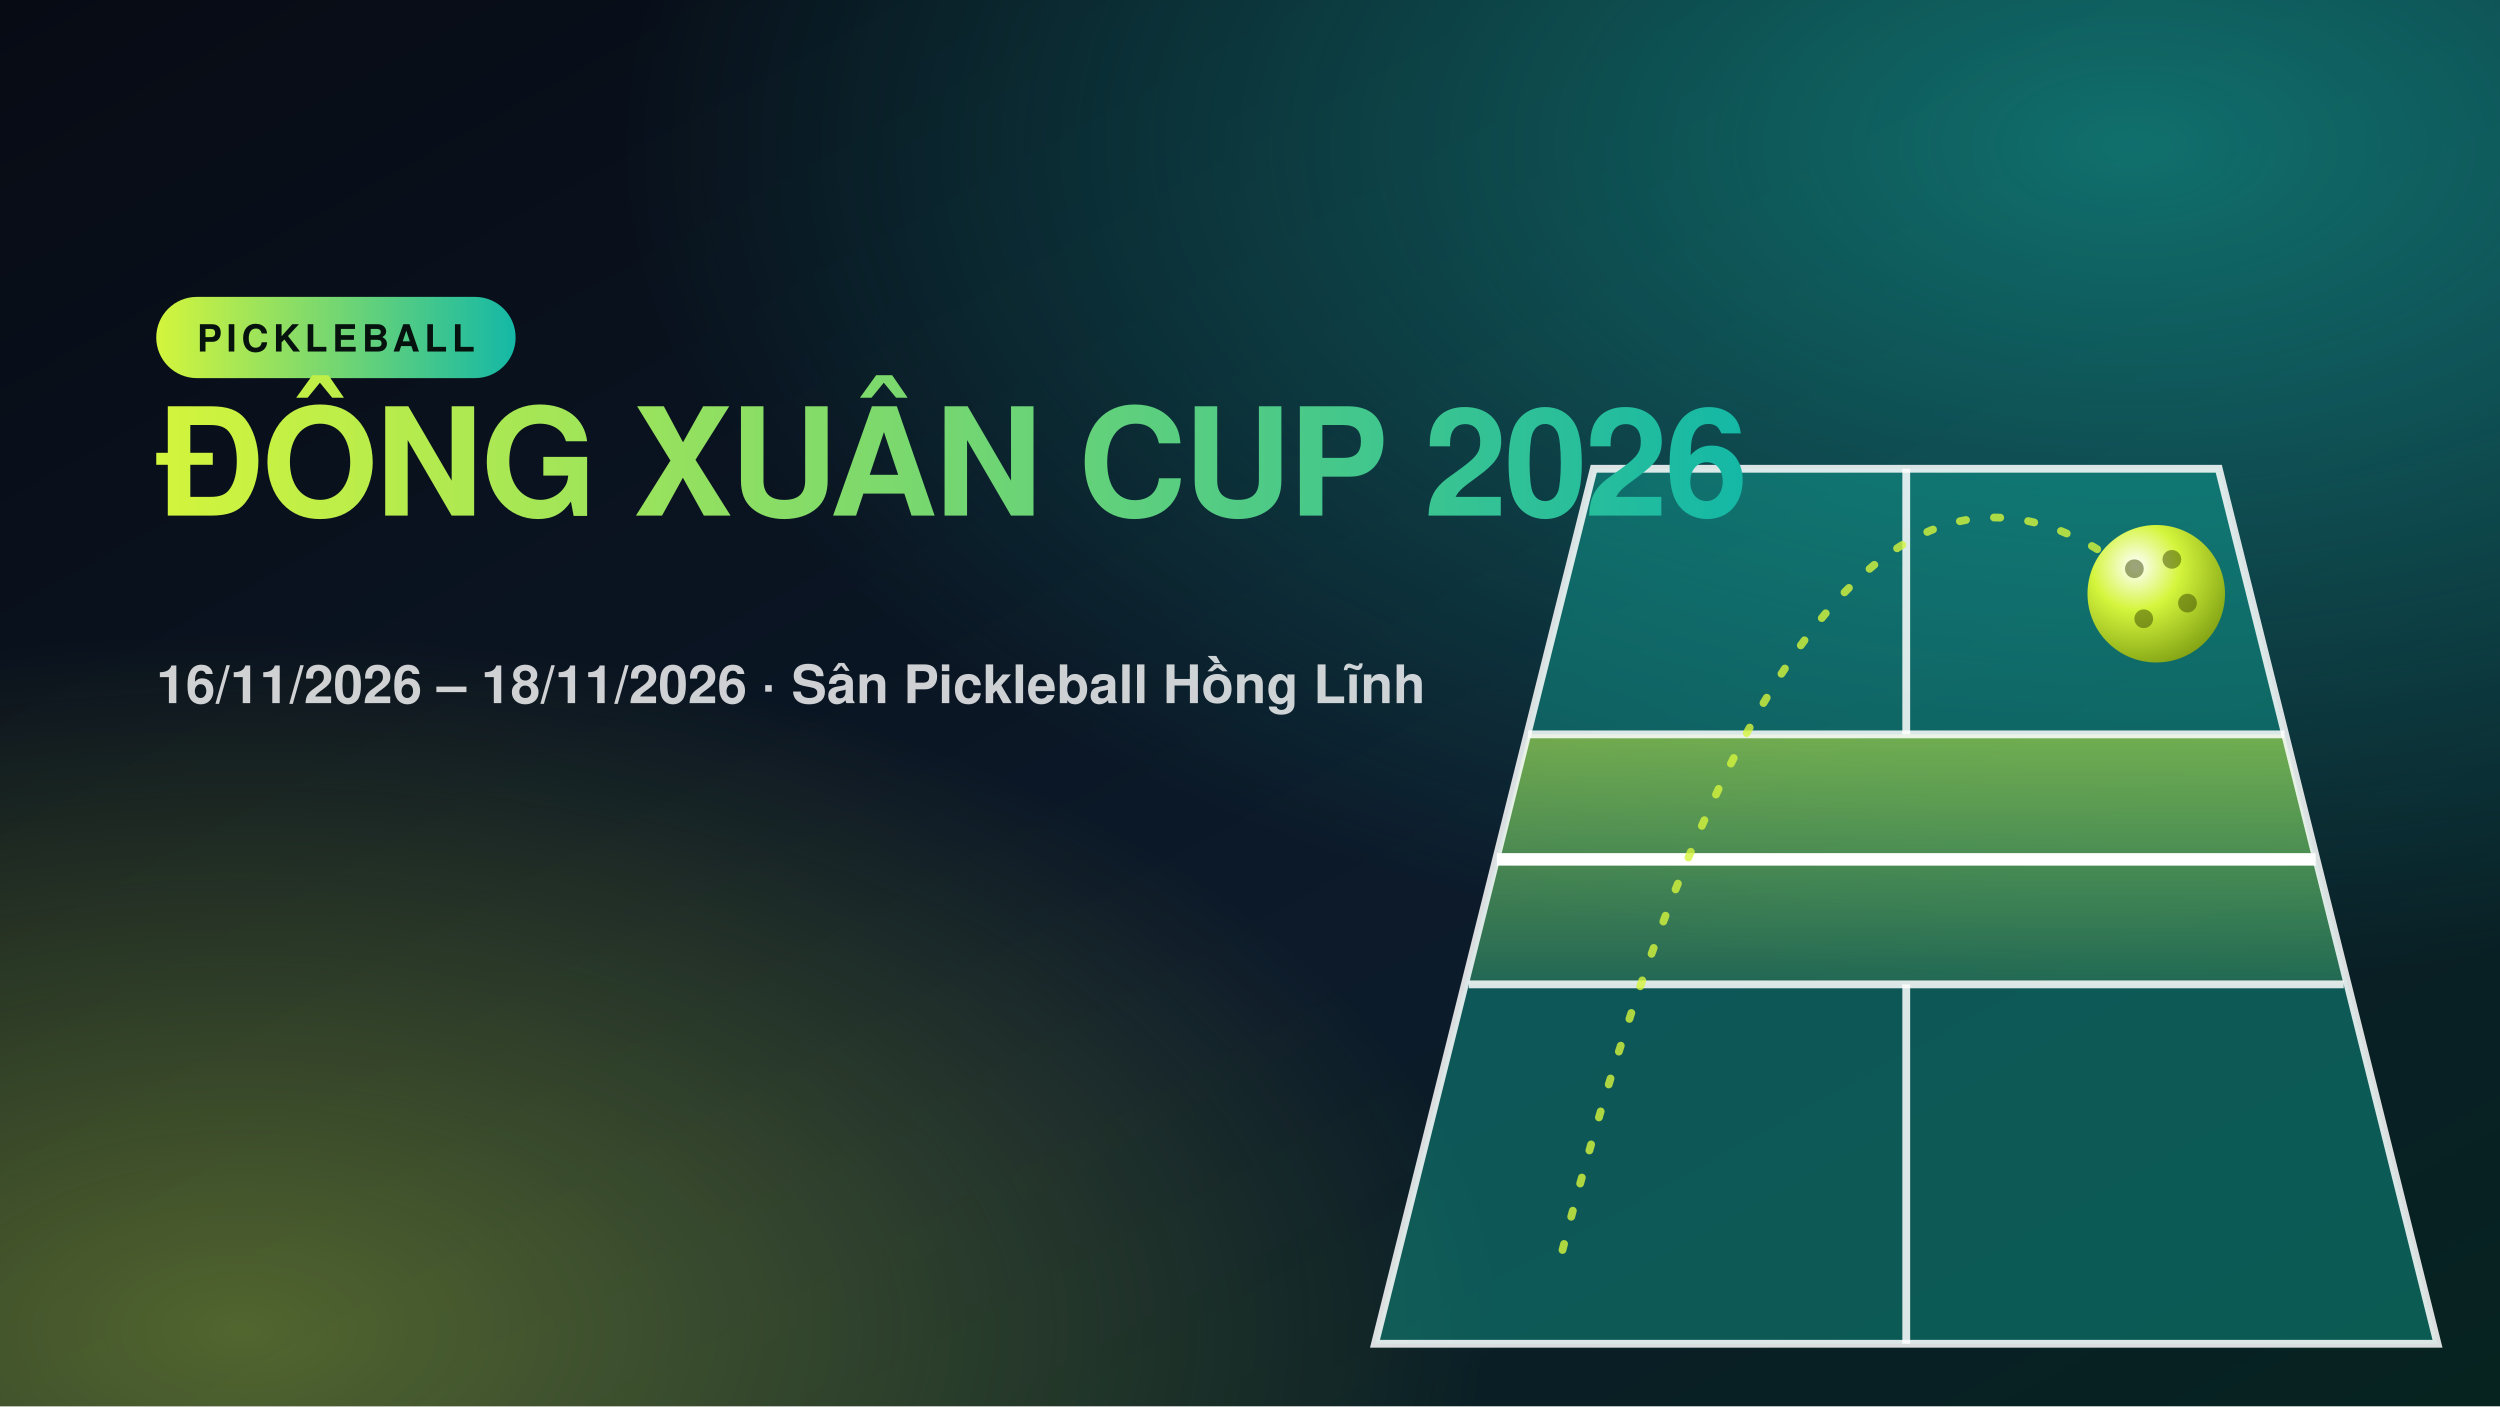
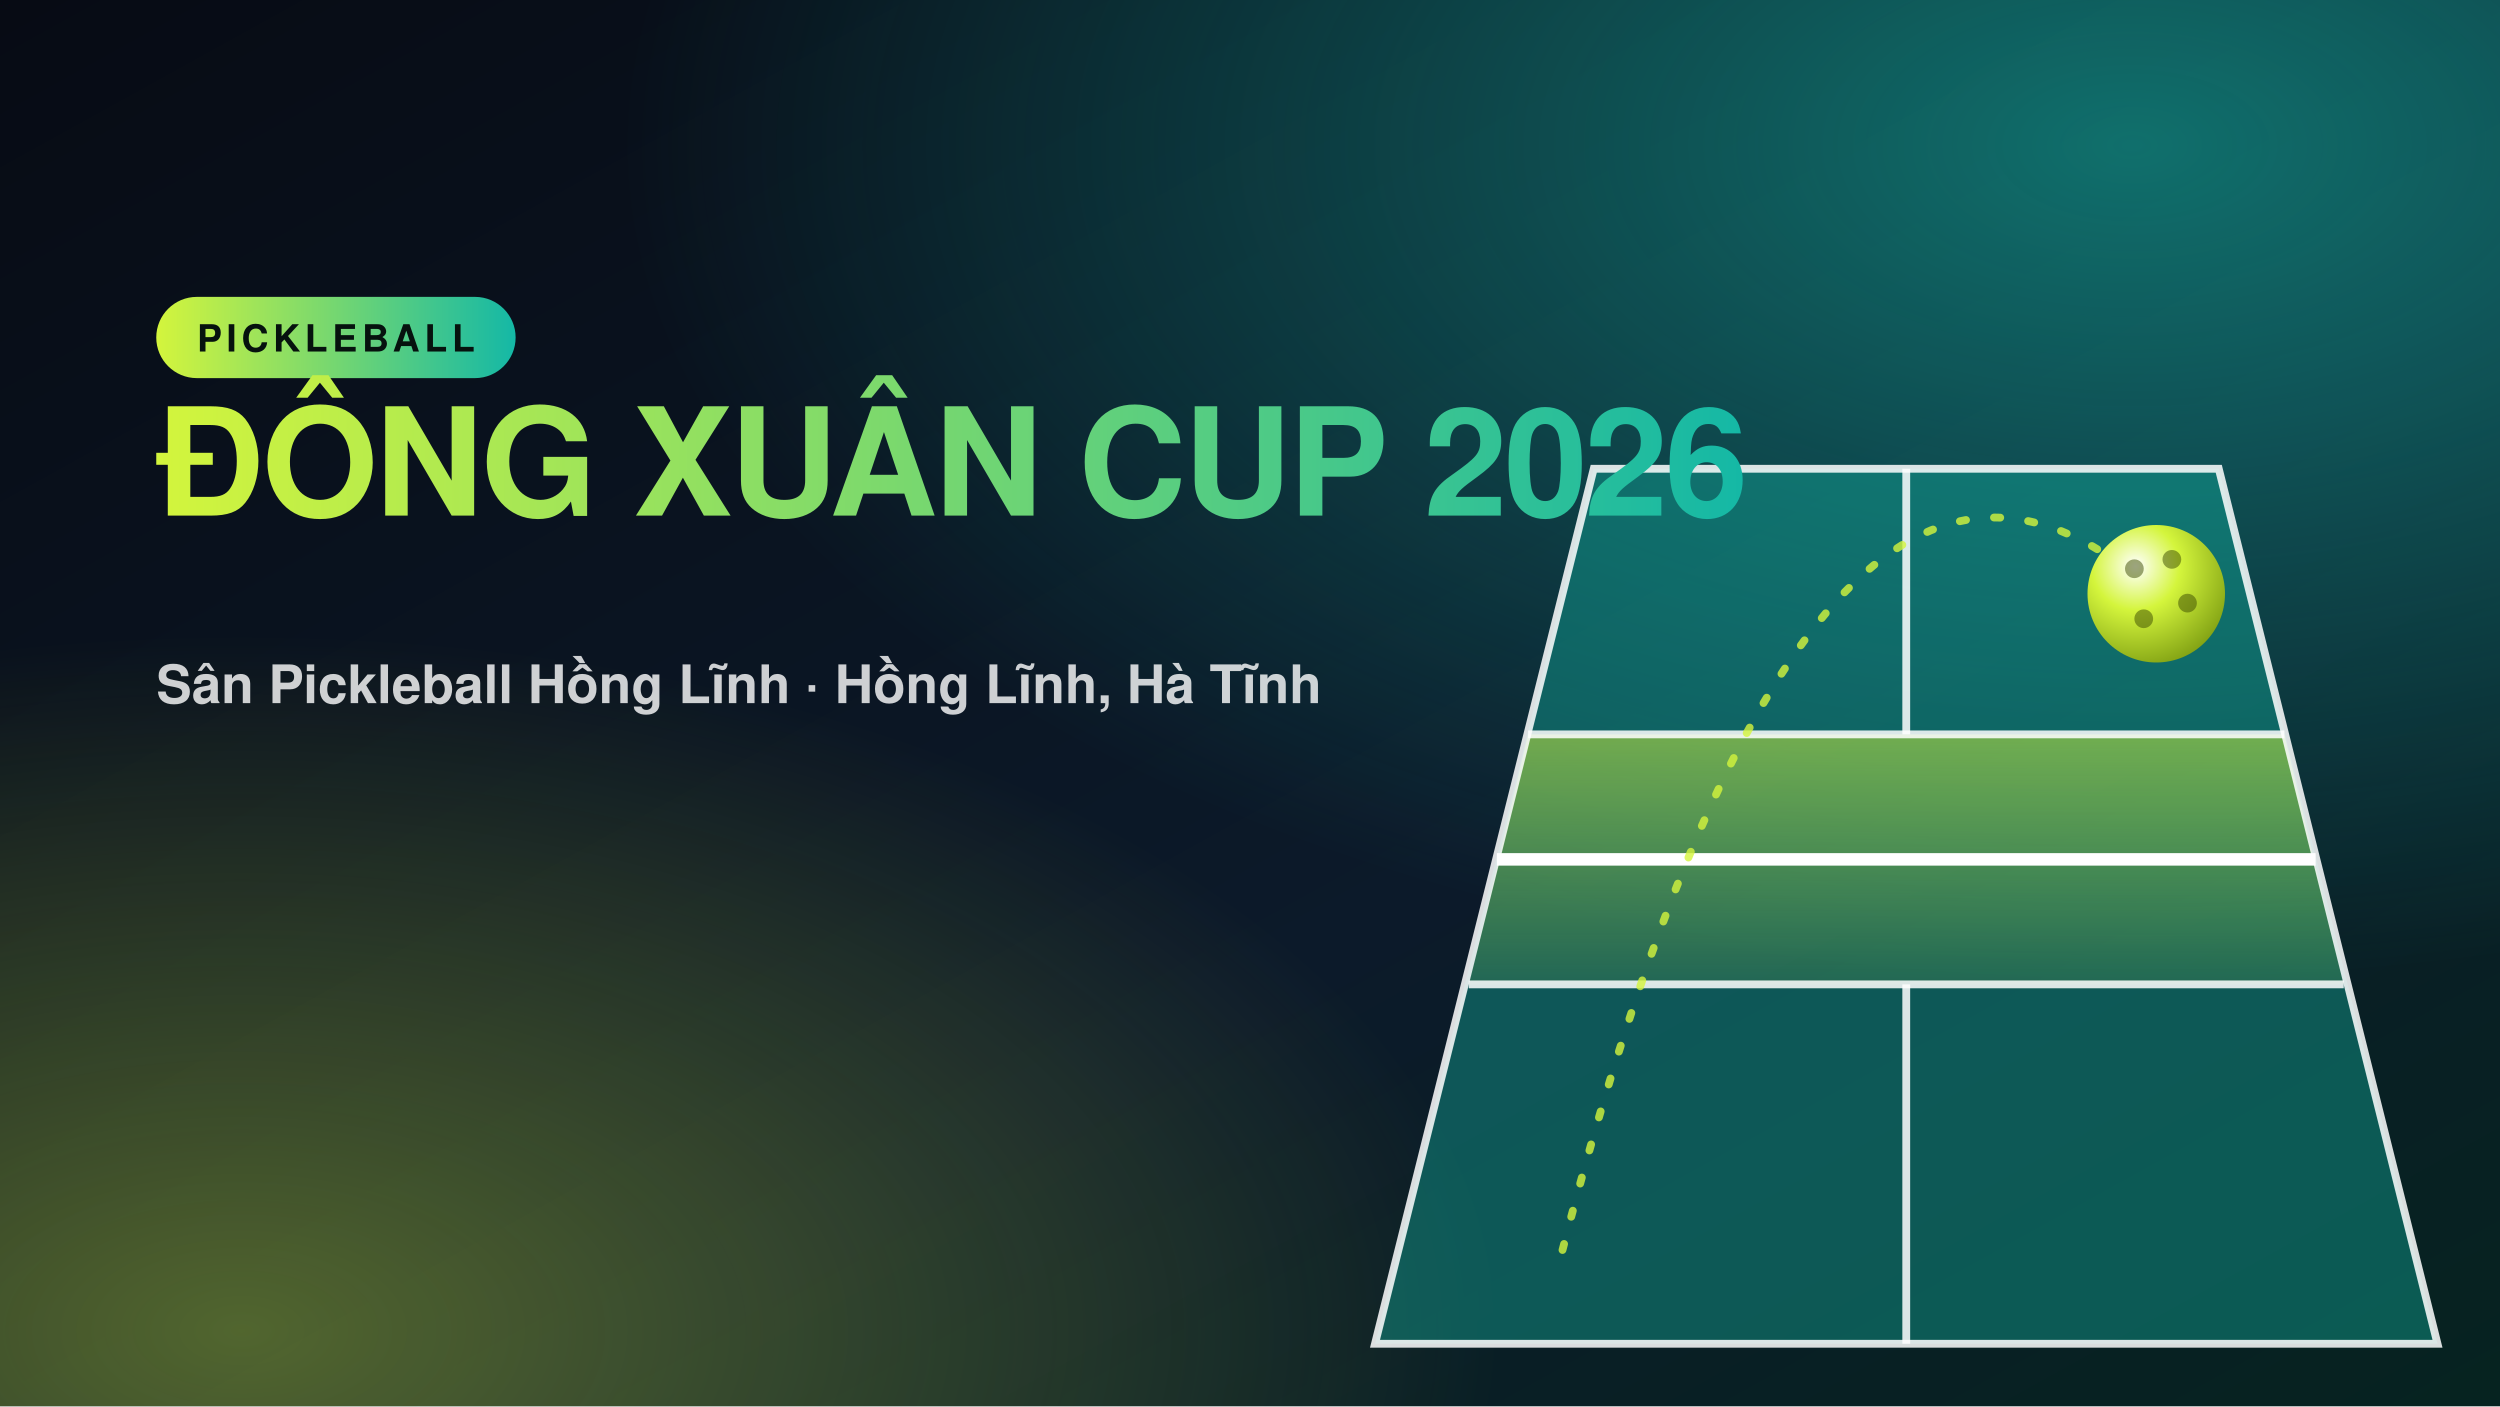
<svg xmlns="http://www.w3.org/2000/svg" width="1600" height="900" viewBox="0 0 1600 900">
  <defs>
    <linearGradient id="bg" x1="0" y1="0" x2="1" y2="1">
      <stop offset="0" stop-color="#070B14" />
      <stop offset=".6" stop-color="#0C1A2A" />
      <stop offset="1" stop-color="#062320" />
    </linearGradient>
    <radialGradient id="glow1" cx=".85" cy=".1" r=".6">
      <stop offset="0" stop-color="#14B8A6" stop-opacity=".55" />
      <stop offset="1" stop-color="#14B8A6" stop-opacity="0" />
    </radialGradient>
    <radialGradient id="glow2" cx=".1" cy=".95" r=".5">
      <stop offset="0" stop-color="#D4F53C" stop-opacity=".35" />
      <stop offset="1" stop-color="#D4F53C" stop-opacity="0" />
    </radialGradient>
    <linearGradient id="title" x1="0" y1="0" x2="1" y2="0">
      <stop offset="0" stop-color="#D4F53C" />
      <stop offset="1" stop-color="#14B8A6" />
    </linearGradient>
    <linearGradient id="kit" x1="0" y1="0" x2="0" y2="1">
      <stop offset="0" stop-color="#D4F53C" stop-opacity=".5" />
      <stop offset="1" stop-color="#D4F53C" stop-opacity=".1" />
    </linearGradient>
    <radialGradient id="ball" cx=".35" cy=".3" r=".8">
      <stop offset="0" stop-color="#fff" />
      <stop offset=".4" stop-color="#D4F53C" />
      <stop offset="1" stop-color="#7A9A10" />
    </radialGradient>
  </defs>
  <rect width="1600" height="900" fill="url(#bg)" />
  <rect width="1600" height="900" fill="url(#glow1)" />
  <rect width="1600" height="900" fill="url(#glow2)" />
  <g transform="translate(860 240)">
    <polygon points="160,60 560,60 700,620 20,620" fill="#14B8A6" fill-opacity=".38" />
    <polygon points="118,230 602,230 640,390 80,390" fill="url(#kit)" />
    <g fill="none" stroke="#fff" stroke-opacity=".85" stroke-width="5">
      <polygon points="160,60 560,60 700,620 20,620" />
      <line x1="118" y1="230" x2="602" y2="230" />
      <line x1="80" y1="390" x2="640" y2="390" />
      <line x1="360" y1="60" x2="360" y2="230" />
      <line x1="360" y1="390" x2="360" y2="620" />
    </g>
    <line x1="98" y1="310" x2="622" y2="310" stroke="#fff" stroke-width="8" />
    <path d="M140 560 Q 300 -60 520 140" fill="none" stroke="#D4F53C" stroke-opacity=".8" stroke-width="5" stroke-dasharray="4 18" stroke-linecap="round" />
    <circle cx="520" cy="140" r="44" fill="url(#ball)" />
    <g fill="#3A4A00" fill-opacity=".5">
      <circle cx="506" cy="124" r="6" />
      <circle cx="530" cy="118" r="6" />
      <circle cx="540" cy="146" r="6" />
      <circle cx="512" cy="156" r="6" />
    </g>
  </g>
  <rect x="100" y="190" width="230" height="52" rx="26" fill="url(#title)" />
  <text x="215" y="225" text-anchor="middle" font-family="'Be Vietnam Pro', 'Helvetica Neue', Helvetica, Arial, sans-serif" font-size="24" font-weight="800" fill="#06120E" letter-spacing="3">PICKLEBALL</text>
  <text x="100" y="330" font-family="'Be Vietnam Pro', 'Helvetica Neue', Helvetica, Arial, sans-serif" font-size="96" font-weight="800" fill="url(#title)" letter-spacing="-2">ĐÔNG XUÂN CUP 2026</text>
-   <text x="100" y="450" font-family="'Be Vietnam Pro', 'Helvetica Neue', Helvetica, Arial, sans-serif" font-size="34" font-weight="600" fill="#fff" fill-opacity=".8">16/11/2026 – 18/11/2026  ·  Sân Pickleball Hồng Lĩnh</text>
+   <text x="100" y="450" font-family="'Be Vietnam Pro', 'Helvetica Neue', Helvetica, Arial, sans-serif" font-size="34" font-weight="600" fill="#fff" fill-opacity=".8">Sân Pickleball Hồng Lĩnh  ·  Hồng Lĩnh, Hà Tĩnh</text>
</svg>
